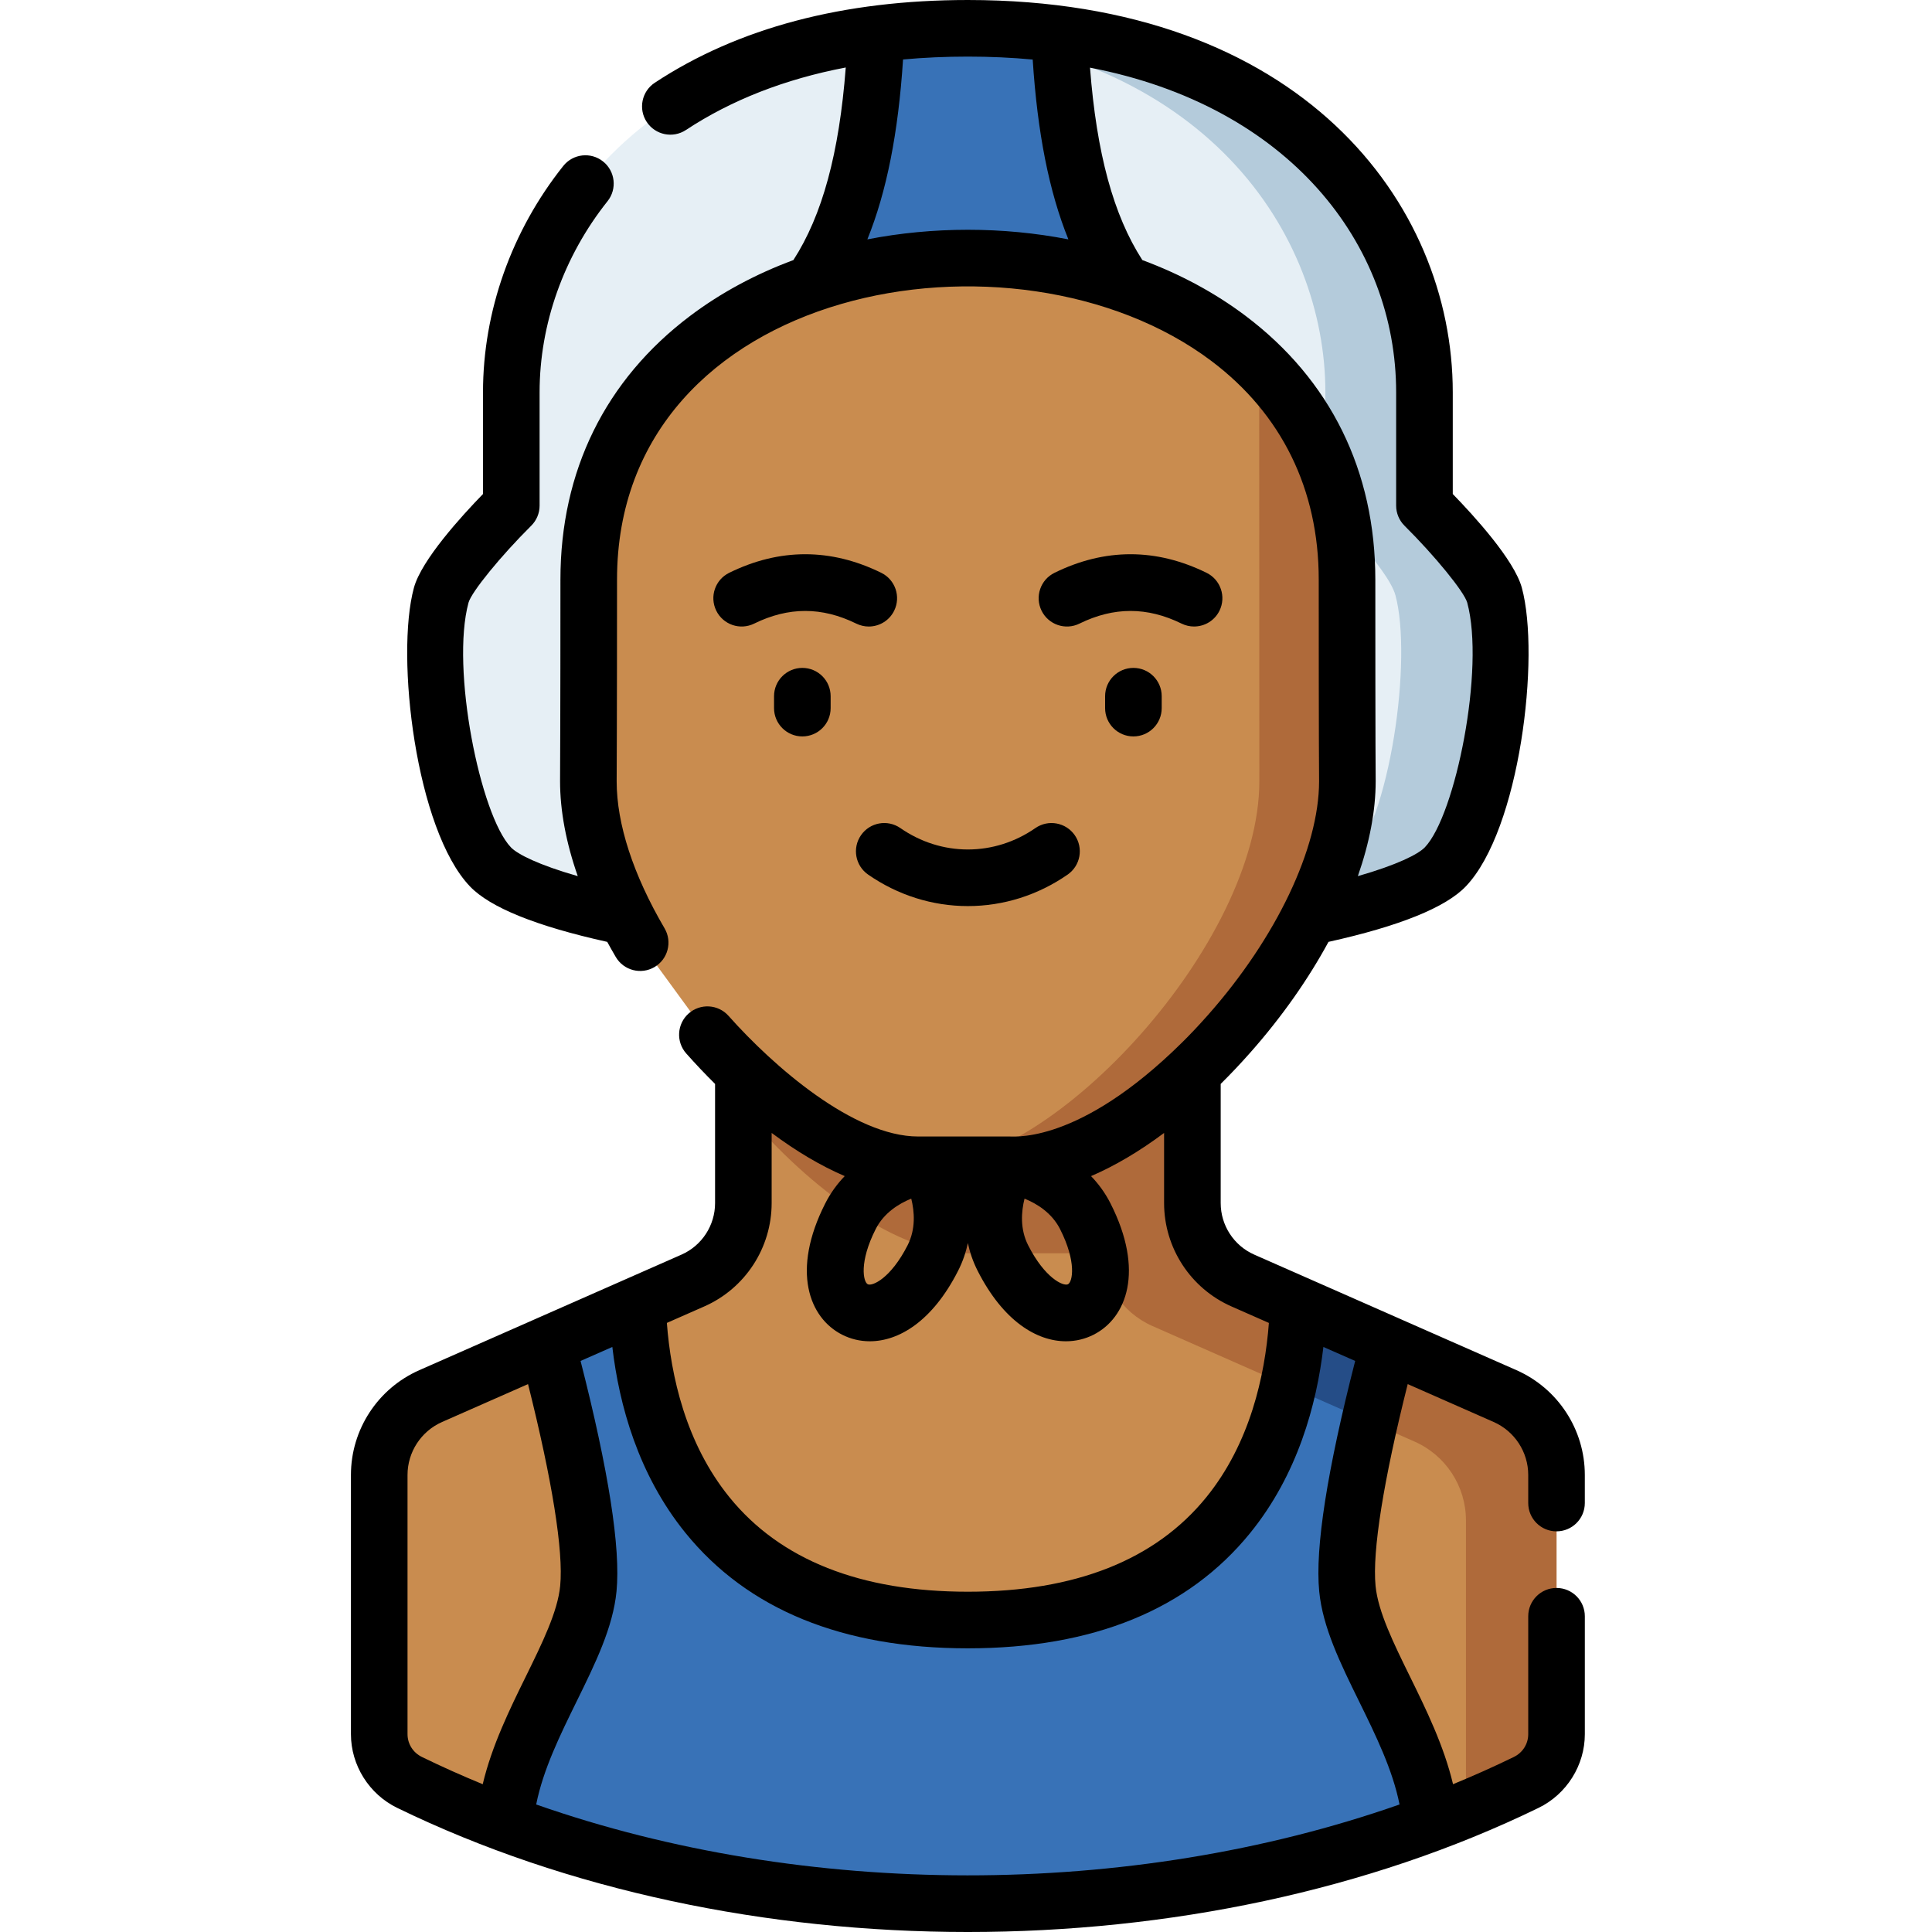
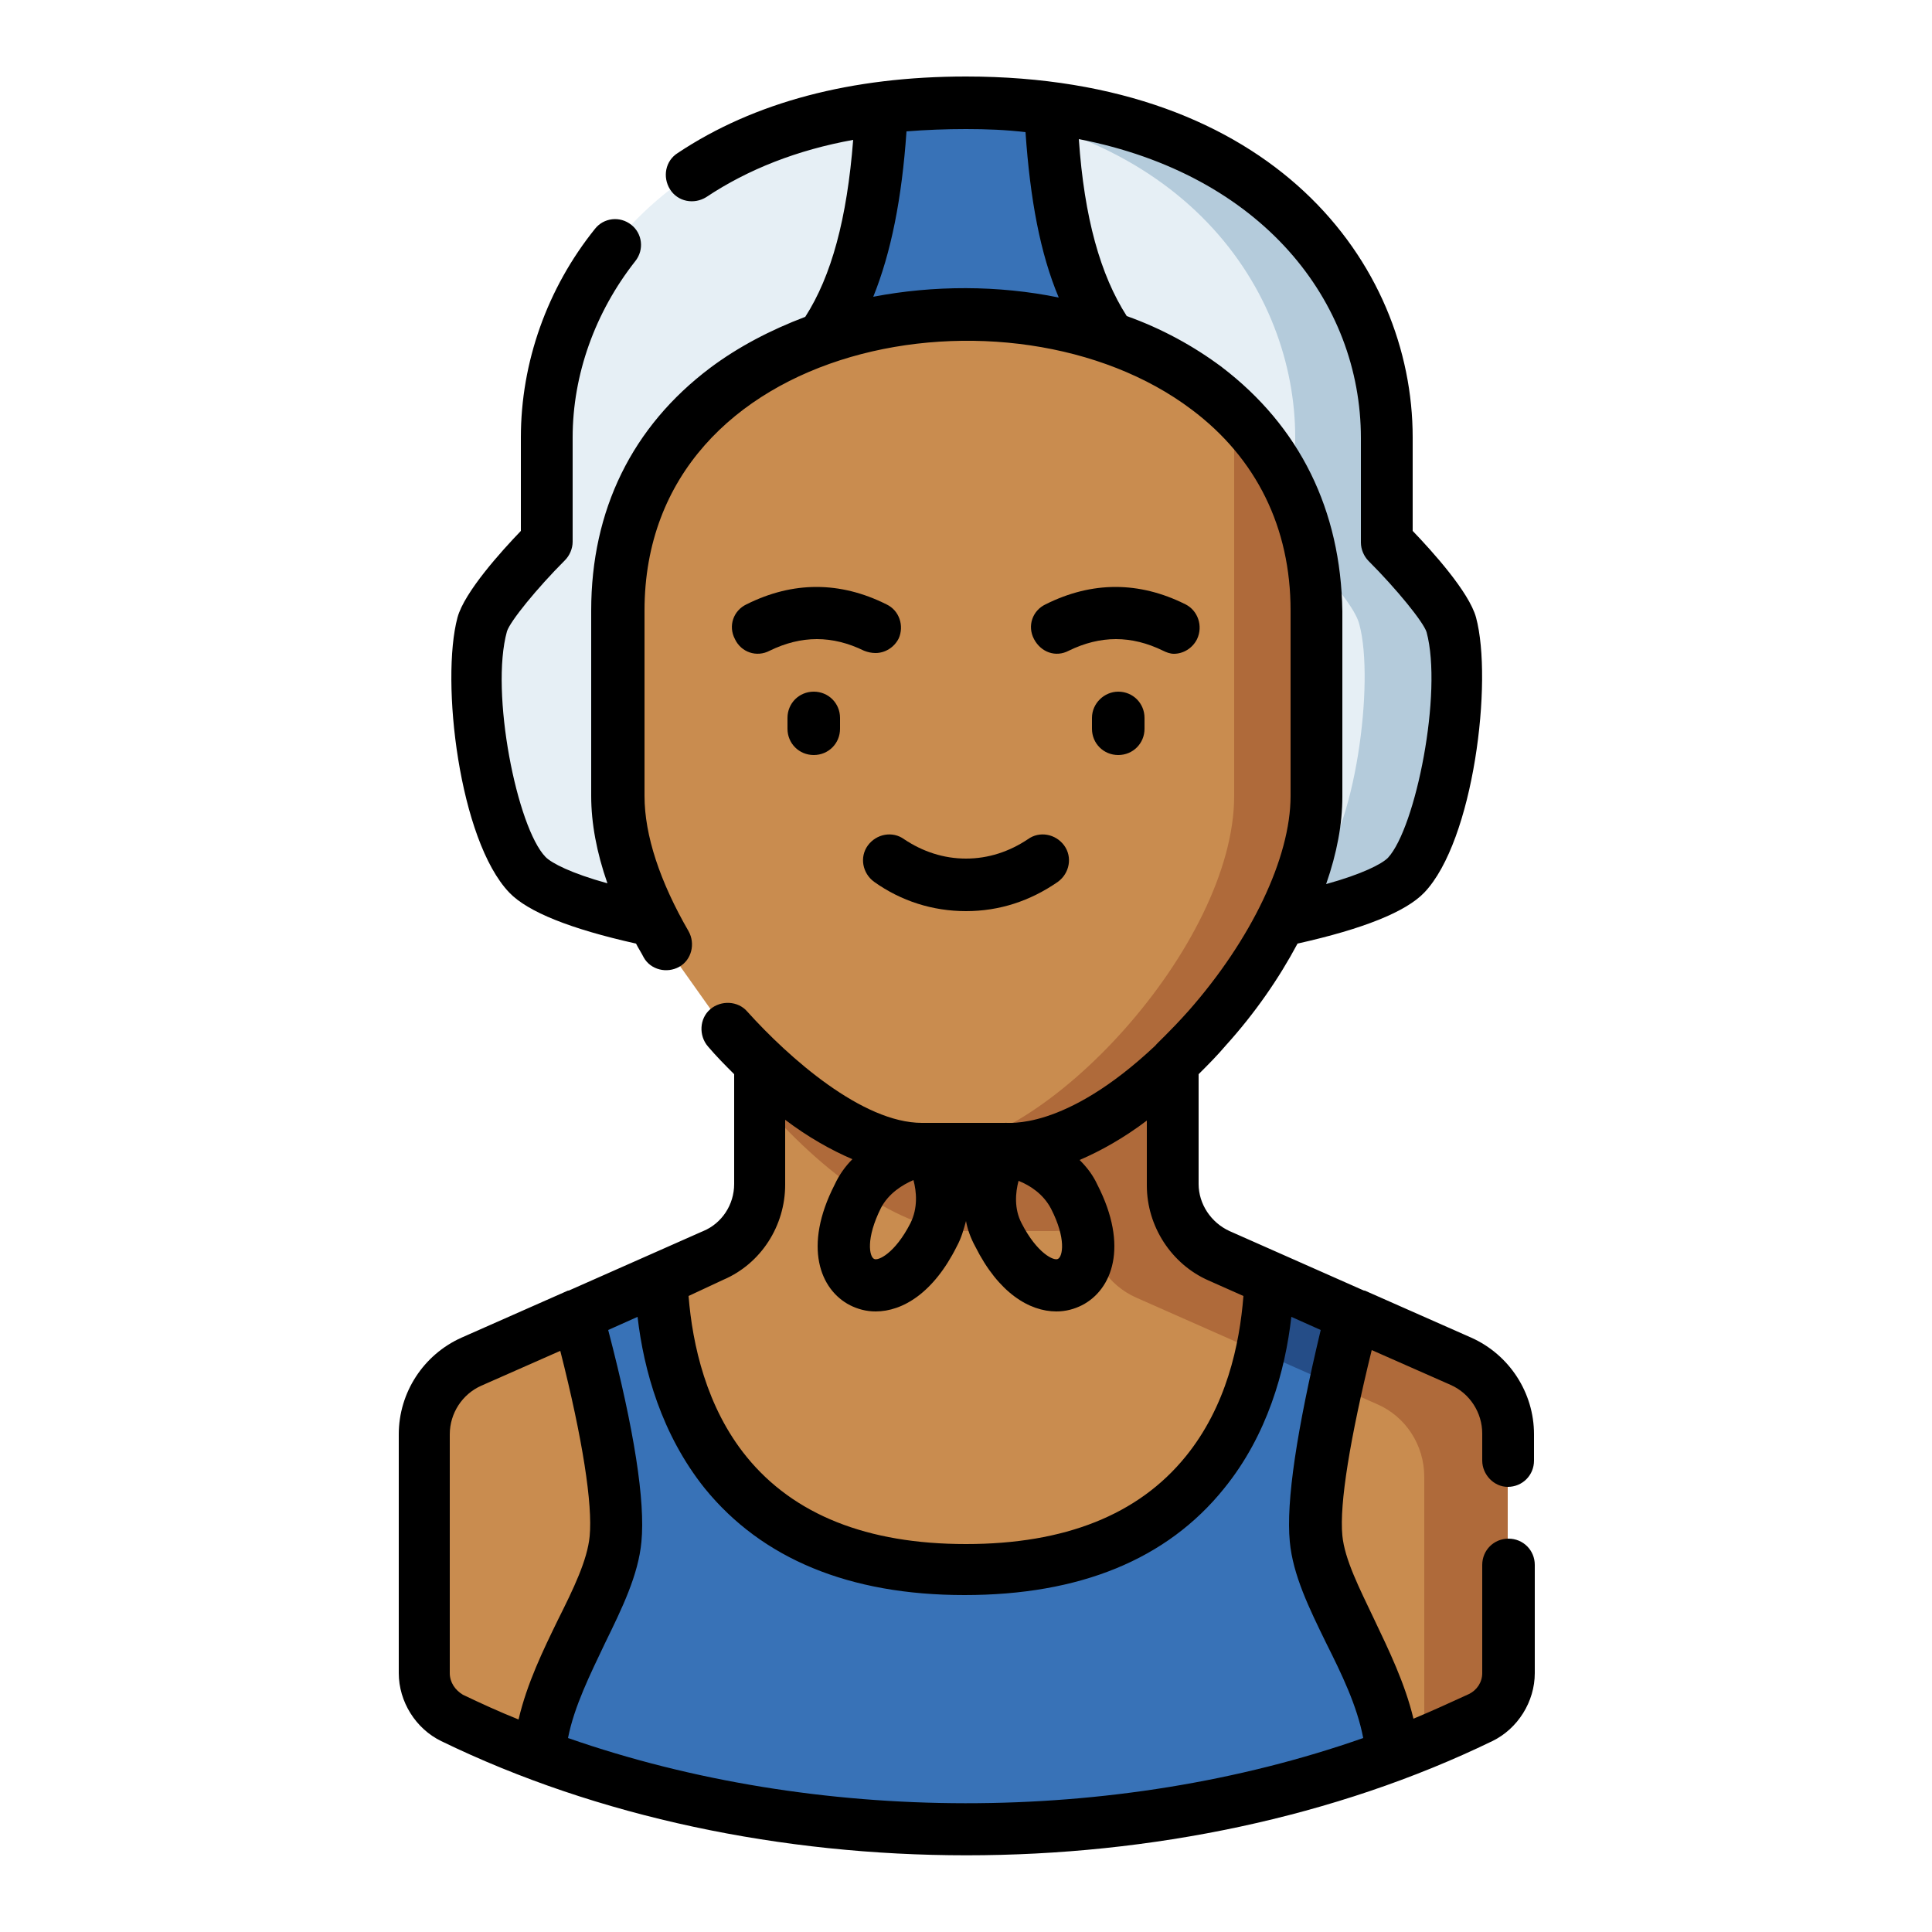
- <svg xmlns="http://www.w3.org/2000/svg" height="512pt" viewBox="-93 0 512 512.001" width="512pt">
-   <path d="m303.062 157.73c-1.98-7.266-18.566-23.73-18.566-23.73s0-14.812 0-30.055c0-43.945-35-96.445-121-96.445s-121 52.5-121 96.445v30.055s-16.586 16.465-18.562 23.73c-4.508 16.547 1.184 59.594 13.027 71.996 8.422 8.812 42.535 14.547 42.535 14.547h168s34.117-5.734 42.535-14.547c11.844-12.402 17.535-55.449 13.031-71.996zm0 0" fill="#e6eff5" />
-   <path d="m303.062 157.73c-1.98-7.266-18.566-23.73-18.566-23.73s0-14.812 0-30.055c0-43.945-35-96.445-121-96.445-4.52 0-8.891.152-13.129.434 76.441 5.07 107.871 54.375 107.871 96.012v30.055s16.586 16.465 18.562 23.73c4.508 16.547-1.184 59.594-13.031 71.996-8.418 8.812-42.531 14.547-42.531 14.547h26.258s34.117-5.734 42.535-14.547c11.844-12.402 17.535-55.449 13.031-71.996zm0 0" fill="#b4cbdb" />
-   <path d="m139.168 9.027c-2.109 49.316-15.082 71.469-37.414 84.473h123.488c-22.332-13.004-35.305-35.156-37.414-84.473-7.613-.992-15.711-1.527-24.332-1.527s-16.719.535-24.328 1.527zm0 0" fill="#3872b7" />
-   <path d="m319.492 390.883v68.691c0 5.457-3.129 10.41-8.031 12.797-41.527 20.207-92.664 32.129-147.965 32.129-55.297 0-106.434-11.922-147.961-32.129-4.906-2.387-8.035-7.344-8.035-12.797v-68.691c0-9.051 5.352-17.246 13.633-20.902l69.48-30.625c8.129-3.578 13.383-11.641 13.383-20.527v-74.871h119.004v74.871c0 8.887 5.25 16.949 13.379 20.527l69.48 30.625c8.285 3.656 13.633 11.852 13.633 20.902zm0 0" fill="#c98c4f" />
-   <path d="m305.859 369.98-69.48-30.625c-8.129-3.578-13.383-11.641-13.383-20.527v-74.871h-119v12.043h95.004v74.871c0 8.887 5.25 16.949 13.379 20.527l69.48 30.629c8.285 3.652 13.633 11.848 13.633 20.898v68.695c0 3.5-1.293 6.789-3.512 9.332 6.699-2.664 13.199-5.527 19.477-8.582 4.906-2.387 8.035-7.344 8.035-12.797v-68.691c0-9.051-5.348-17.246-13.633-20.902zm0 0" fill="#af6a3a" />
-   <path d="m222.996 317.984v-74.027h-119v50.242c18.184 21.672 41.48 37.934 58.809 37.934h26.383c9.996 0 21.973-5.414 33.809-14.148zm0 0" fill="#af6a3a" />
-   <path d="m76.652 249.816c-8.371-14.273-13.73-29.301-13.73-42.789 0 0 .094-17.027.094-53.438 0-113.59 200.961-113.59 200.961 0 0 46.453.098 53.438.098 53.438 0 42.996-54.465 101.66-87.387 101.66h-26.383c-16.398 0-38.145-14.559-55.84-34.484" fill="#c98c4f" />
-   <path d="m263.977 153.59c0-24.086-9.035-43.062-23.277-56.934.027 38.535.039 110.371.039 110.371 0 42.996-54.461 101.66-87.383 101.66h23.332c32.922 0 87.383-58.664 87.383-101.66 0 0-.094-6.984-.094-53.438zm0 0" fill="#af6a3a" />
-   <path d="m40.863 483.203c36.285 13.562 78.105 21.297 122.633 21.297s86.352-7.734 122.637-21.297c-1.621-23.156-20.332-44.375-22.059-62.203-1.367-14.059 5.055-42.457 10.934-64.617l-23.969-10.566c-1.238 37.168-18.984 83.516-87.543 83.516-68.555 0-86.301-46.348-87.539-83.516l-23.969 10.566c5.879 22.16 12.297 50.559 10.934 64.617-1.73 17.828-20.438 39.047-22.059 62.203zm0 0" fill="#3872b7" />
-   <path d="m248.387 367.27 21.562 9.508c1.594-6.988 3.348-13.957 5.059-20.395l-23.969-10.566c-.23 6.953-1.043 14.223-2.652 21.453zm0 0" fill="#254d87" />
-   <path d="m319.492 405.824c4.145 0 7.5-3.359 7.5-7.5v-7.453c0-12.008-7.109-22.902-18.113-27.762l-30.695-13.523c-.051-.027-.102-.051-.152-.07-3.574-1.574 13.676 6.023-38.633-17.023-5.41-2.383-8.902-7.746-8.902-13.668v-31.574c2.645-2.613 5.262-5.387 7.844-8.305 8.344-9.426 15.336-19.395 20.723-29.34 18.809-4.168 31.039-9.109 36.387-14.699 14.324-14.988 19.797-60.961 14.852-79.148-2.008-7.379-12.703-19.086-18.305-24.844v-26.965c0-50.066-40.215-103.949-128.5-103.949-32.996 0-60.914 7.379-82.977 21.93-3.457 2.281-4.414 6.93-2.133 10.387 2.281 3.461 6.934 4.414 10.391 2.133 12.059-7.953 26.23-13.488 42.355-16.566-1.742 22.746-6.219 39.18-13.875 51.035-10.027 3.723-19.258 8.684-27.352 14.785-22.496 16.953-34.387 41.117-34.387 69.883 0 35.965-.094 53.227-.098 53.438 0 7.832 1.598 16.32 4.691 25.16-10.352-2.965-15.953-5.789-17.723-7.637-8.133-8.516-15.965-47.41-11.227-64.848.805-2.863 8.57-12.387 16.617-20.379 1.418-1.406 2.219-3.324 2.219-5.324v-30.047c0-18.066 6.395-36.047 18.004-50.629 2.582-3.238 2.047-7.957-1.191-10.539-3.242-2.578-7.961-2.043-10.539 1.195-13.719 17.227-21.273 38.527-21.273 59.973v26.965c-5.602 5.758-16.297 17.465-18.309 24.848-4.945 18.184.531 64.156 14.855 79.148 5.355 5.598 17.582 10.535 36.375 14.695.727 1.332 1.477 2.664 2.262 4 2.094 3.574 6.688 4.773 10.262 2.676 3.574-2.094 4.77-6.688 2.676-10.262-8.309-14.168-12.699-27.652-12.699-38.953 0-.172.098-17.465.098-53.48 0-78.316 105.605-97.047 157.543-57.902 18.59 14.008 28.414 34.031 28.414 57.902 0 44.387.086 52.703.094 53.484-.02 17.688-11.305 41.414-29.461 61.938-5.555 6.277-9.094 9.375-9.586 9.902-26.512 24.953-42.816 22.086-43.438 22.27-.289-.004-23.676 0-23.781 0-17.07 0-38.371-18.609-50.23-31.961-2.75-3.098-7.488-3.375-10.586-.629-3.098 2.754-3.379 7.492-.629 10.59 2.516 2.832 5.066 5.523 7.641 8.07v31.574c0 5.922-3.496 11.285-8.906 13.668-3.582 1.578 13.68-6.027-38.629 17.023-.055.023-.109.047-.164.074l-30.688 13.523c-11.004 4.855-18.113 15.754-18.113 27.762v68.699c0 8.242 4.812 15.91 12.258 19.531 90.059 43.836 212.32 43.887 302.48 0 7.445-3.621 12.258-11.289 12.258-19.531v-31.25c0-4.141-3.355-7.5-7.5-7.5-4.145 0-7.5 3.355-7.5 7.5v31.25c0 2.582-1.465 4.898-3.824 6.047-5.246 2.555-10.617 4.957-16.102 7.211-2.441-10.262-7.16-19.867-11.445-28.586-4.332-8.82-8.426-17.148-9.09-23.977-.891-9.188 2.121-28.004 8.523-53.469l22.77 10.035c5.57 2.457 9.168 7.969 9.168 14.039v7.449c-.004 4.141 3.355 7.5 7.496 7.5zm-182.633-342.387c5.125-12.668 8.203-28.285 9.457-47.676 5.535-.508 11.262-.762 17.18-.762 5.902 0 11.633.262 17.18.781 1.254 19.383 4.332 34.992 9.457 47.656-17.328-3.391-35.93-3.391-53.273 0zm100.23 20.266c-8.094-6.098-17.328-11.062-27.355-14.781-7.648-11.852-12.125-28.27-13.871-50.992 52.754 10.156 81.129 46.746 81.129 86.02v30.047c0 2 .801 3.914 2.219 5.324 8.051 7.992 15.816 17.516 16.617 20.375 4.742 17.441-3.094 56.336-11.223 64.848-1.77 1.848-7.383 4.672-17.762 7.641 3.086-8.816 4.727-17.344 4.727-25.16 0-.035 0-.07 0-.102-.004-.07-.094-7.641-.094-53.336 0-28.766-11.891-52.93-34.387-69.883zm-47.059 256.633c-1.199.609-6.113-1.566-10.566-10.34-2.184-4.301-1.809-8.922-.953-12.344 3.273 1.332 7.223 3.754 9.406 8.051 4.453 8.77 3.312 14.02 2.113 14.633zm-26.535-24.148s0-.004 0-.008h.004c-.004.004-.004.008-.004.008zm-24.418 9.516c2.184-4.305 6.148-6.727 9.414-8.055.855 3.414 1.23 8.027-.961 12.348-4.457 8.77-9.371 10.949-10.566 10.34-1.203-.613-2.34-5.863 2.113-14.633zm-45.438 20.516c10.848-4.777 17.855-15.531 17.855-27.395v-18.586c6.555 4.891 13.082 8.746 19.367 11.441-1.945 2.012-3.723 4.398-5.16 7.234-9.07 17.859-4.289 30.344 4.469 34.793 2.227 1.129 4.711 1.746 7.336 1.746 7.727 0 16.625-5.336 23.395-18.668 1.258-2.473 2.086-4.949 2.594-7.371.508 2.422 1.336 4.898 2.594 7.371 6.77 13.332 15.672 18.668 23.395 18.668 2.625 0 5.113-.617 7.336-1.746 8.762-4.449 13.539-16.934 4.473-34.793 0 0 0 0 0-.004-1.441-2.832-3.215-5.219-5.156-7.227 6.285-2.695 12.809-6.551 19.359-11.441v18.582c0 11.863 7.012 22.617 17.855 27.395l9.918 4.371c-1.066 13.969-4.973 31.875-16.582 46.191-13.477 16.617-34.734 25.043-63.191 25.043-28.457 0-49.715-8.426-63.188-25.043-11.609-14.32-15.52-32.223-16.582-46.195zm-78.641 113.352v-68.699c0-6.066 3.598-11.578 9.164-14.035l22.773-10.035c6.398 25.465 9.414 44.281 8.52 53.469-.66 6.824-4.754 15.156-9.086 23.973-4.285 8.723-9.004 18.328-11.445 28.59-5.484-2.254-10.855-4.66-16.105-7.215-2.355-1.148-3.82-3.465-3.82-6.047zm241.605-37.852c.926 9.543 5.602 19.062 10.555 29.141 4.391 8.934 8.906 18.125 10.734 27.344-71.562 25.109-157.578 24.988-228.797 0 1.828-9.219 6.344-18.41 10.734-27.344 4.953-10.078 9.629-19.598 10.555-29.145 1.113-11.457-2.094-31.98-9.527-61.051l8.418-3.707c1.805 15.355 6.852 33.82 19.379 49.273 16.461 20.301 41.641 30.594 74.84 30.594 33.199 0 58.379-10.293 74.84-30.594 12.531-15.453 17.574-33.918 19.379-49.273l8.422 3.707c-7.438 29.07-10.645 49.59-9.531 61.055zm0 0" />
-   <path d="m112.129 184.5v3.16c0 4.141 3.359 7.5 7.5 7.5 4.145 0 7.5-3.359 7.5-7.5v-3.16c0-4.141-3.355-7.5-7.5-7.5-4.141 0-7.5 3.359-7.5 7.5zm0 0" />
-   <path d="m199.863 184.5v3.16c0 4.141 3.359 7.5 7.5 7.5s7.5-3.359 7.5-7.5v-3.16c0-4.141-3.355-7.5-7.5-7.5-4.141 0-7.5 3.359-7.5 7.5zm0 0" />
-   <path d="m223.441 166.031c2.77 0 5.434-1.539 6.738-4.195 1.824-3.719.289-8.211-3.43-10.035-13.371-6.566-26.93-6.566-40.297 0-3.719 1.824-5.254 6.316-3.43 10.035 1.824 3.719 6.32 5.258 10.039 3.43 9.109-4.477 17.965-4.477 27.078 0 1.062.52 2.191.766 3.301.766zm0 0" />
-   <path d="m140.543 151.801c-13.371-6.566-26.93-6.566-40.301 0-3.719 1.824-5.254 6.316-3.426 10.035 1.824 3.719 6.316 5.254 10.035 3.43 9.109-4.477 17.969-4.477 27.078 0 1.062.52 2.191.77 3.301.77 2.77 0 5.434-1.543 6.738-4.199 1.824-3.719.293-8.211-3.426-10.035zm0 0" />
-   <path d="m163.496 225.121c-6.348 0-12.535-1.961-17.887-5.672-3.406-2.363-8.078-1.516-10.438 1.891-2.359 3.402-1.516 8.074 1.891 10.434 7.875 5.461 17.016 8.348 26.434 8.348 9.418 0 18.559-2.887 26.438-8.344 3.402-2.363 4.25-7.035 1.891-10.438-2.363-3.402-7.031-4.25-10.438-1.891-5.355 3.711-11.539 5.672-17.891 5.672zm0 0" />
+ <svg xmlns="http://www.w3.org/2000/svg" version="1.1" id="Capa_1" x="0px" y="0px" viewBox="362 -100 250 250" style="enable-background:new 362 -100 250 250;" xml:space="preserve">
+   <style type="text/css">
+ 	.st0{fill:#E6EFF5;}
+ 	.st1{fill:#B4CBDB;}
+ 	.st2{fill:#3872B7;}
+ 	.st3{fill:#C98C4F;}
+ 	.st4{fill:#AF6A3A;}
+ 	.st5{fill:#254D87;}
+ </style>
+   <g>
+     <path class="st0" d="M549.7-19.2c-0.9-3.3-8.3-10.7-8.3-10.7s0-6.7,0-13.5c0-19.8-15.7-43.4-54.4-43.4s-54.4,23.6-54.4,43.4v13.5   c0,0-7.5,7.4-8.3,10.7c-2,7.4,0.5,26.8,5.9,32.4c3.8,4,19.1,6.5,19.1,6.5h75.5c0,0,15.3-2.6,19.1-6.5   C549.2,7.6,551.8-11.7,549.7-19.2z" />
+     <path class="st1" d="M549.7-19.2c-0.9-3.3-8.3-10.7-8.3-10.7s0-6.7,0-13.5c0-19.8-15.7-43.4-54.4-43.4c-2,0-4,0.1-5.9,0.2   c34.4,2.3,48.5,24.4,48.5,43.2v13.5c0,0,7.5,7.4,8.3,10.7c2,7.4-0.5,26.8-5.9,32.4c-3.8,4-19.1,6.5-19.1,6.5h11.8   c0,0,15.3-2.6,19.1-6.5C549.2,7.6,551.8-11.7,549.7-19.2z" />
+     <path class="st2" d="M476.1-86c-0.9,22.2-6.8,32.1-16.8,38h55.5c-10-5.8-15.9-15.8-16.8-38c-3.4-0.4-7.1-0.7-10.9-0.7   S479.5-86.5,476.1-86z" />
+     <path class="st3" d="M557.1,85.6v30.9c0,2.5-1.4,4.7-3.6,5.8c-18.7,9.1-41.7,14.4-66.5,14.4c-24.9,0-47.8-5.4-66.5-14.4   c-2.2-1.1-3.6-3.3-3.6-5.8V85.6c0-4.1,2.4-7.8,6.1-9.4l31.2-13.8c3.7-1.6,6-5.2,6-9.2V19.6h53.5v33.7c0,4,2.4,7.6,6,9.2L551,76.2   C554.7,77.9,557.1,81.6,557.1,85.6z" />
+     <path class="st4" d="M551,76.2l-31.2-13.8c-3.7-1.6-6-5.2-6-9.2V19.6h-53.5V25H503v33.7c0,4,2.4,7.6,6,9.2l31.2,13.8   c3.7,1.6,6.1,5.3,6.1,9.4v30.9c0,1.6-0.6,3.1-1.6,4.2c3-1.2,5.9-2.5,8.8-3.9c2.2-1.1,3.6-3.3,3.6-5.8V85.6   C557.1,81.6,554.7,77.9,551,76.2z" />
+     <path class="st4" d="M513.7,52.9V19.6h-53.5v22.6c8.2,9.7,18.6,17.1,26.4,17.1h11.9C503,59.2,508.4,56.8,513.7,52.9z" />
+     <path class="st3" d="M448,22.2c-3.8-6.4-6.2-13.2-6.2-19.2c0,0,0-7.7,0-24c0-51.1,90.3-51.1,90.3,0c0,20.9,0,24,0,24   c0,19.3-24.5,45.7-39.3,45.7h-11.9c-7.4,0-17.1-6.5-25.1-15.5" />
+     <path class="st4" d="M532.2-21c0-10.8-4.1-19.4-10.5-25.6c0,17.3,0,49.6,0,49.6c0,19.3-24.5,45.7-39.3,45.7h10.5   c14.8,0,39.3-26.4,39.3-45.7C532.2,3,532.2-0.2,532.2-21z" />
+     <path class="st2" d="M431.9,127.1c16.3,6.1,35.1,9.6,55.1,9.6c20,0,38.8-3.5,55.1-9.6c-0.7-10.4-9.1-19.9-9.9-28   c-0.6-6.3,2.3-19.1,4.9-29l-10.8-4.7c-0.6,16.7-8.5,37.5-39.4,37.5c-30.8,0-38.8-20.8-39.4-37.5l-10.8,4.7c2.6,10,5.5,22.7,4.9,29   C441,107.2,432.6,116.7,431.9,127.1z" />
+     <path class="st5" d="M525.2,75l9.7,4.3c0.7-3.1,1.5-6.3,2.3-9.2l-10.8-4.7C526.2,68.5,525.9,71.8,525.2,75z" />
+     <path d="M557.1,92.4c1.9,0,3.4-1.5,3.4-3.4v-3.4c0-5.4-3.2-10.3-8.1-12.5l-13.8-6.1c0,0,0,0-0.1,0c-1.6-0.7,6.1,2.7-17.4-7.7   c-2.4-1.1-4-3.5-4-6.1V39c1.2-1.2,2.4-2.4,3.5-3.7c3.8-4.2,6.9-8.7,9.3-13.2c8.5-1.9,14-4.1,16.4-6.6c6.4-6.7,8.9-27.4,6.7-35.6   c-0.9-3.3-5.7-8.6-8.2-11.2v-12.1c0-22.5-18.1-46.7-57.8-46.7c-14.8,0-27.4,3.3-37.3,9.9c-1.6,1-2,3.1-1,4.7c1,1.6,3.1,2,4.7,1   c5.4-3.6,11.8-6.1,19-7.4c-0.8,10.2-2.8,17.6-6.2,22.9c-4.5,1.7-8.7,3.9-12.3,6.6C443.8-44.8,438.5-34,438.5-21c0,16.2,0,23.9,0,24   c0,3.5,0.7,7.3,2.1,11.3c-4.7-1.3-7.2-2.6-8-3.4c-3.7-3.8-7.2-21.3-5-29.2c0.4-1.3,3.9-5.6,7.5-9.2c0.6-0.6,1-1.5,1-2.4v-13.5   c0-8.1,2.9-16.2,8.1-22.8c1.2-1.5,0.9-3.6-0.5-4.7c-1.5-1.2-3.6-0.9-4.7,0.5c-6.2,7.7-9.6,17.3-9.6,27v12.1   c-2.5,2.6-7.3,7.9-8.2,11.2c-2.2,8.2,0.2,28.8,6.7,35.6c2.4,2.5,7.9,4.7,16.4,6.6c0.3,0.6,0.7,1.2,1,1.8c0.9,1.6,3,2.1,4.6,1.2   c1.6-0.9,2.1-3,1.2-4.6c-3.7-6.4-5.7-12.4-5.7-17.5c0-0.1,0-7.9,0-24c0-35.2,47.5-43.6,70.8-26c8.4,6.3,12.8,15.3,12.8,26   c0,20,0,23.7,0,24c0,8-5.1,18.6-13.2,27.8c-2.5,2.8-4.1,4.2-4.3,4.5c-11.9,11.2-19.2,9.9-19.5,10c-0.1,0-10.6,0-10.7,0   c-7.7,0-17.2-8.4-22.6-14.4c-1.2-1.4-3.4-1.5-4.8-0.3c-1.4,1.2-1.5,3.4-0.3,4.8c1.1,1.3,2.3,2.5,3.4,3.6v14.2c0,2.7-1.6,5.1-4,6.1   c-1.6,0.7,6.1-2.7-17.4,7.7c0,0,0,0-0.1,0l-13.8,6.1c-4.9,2.2-8.1,7.1-8.1,12.5v30.9c0,3.7,2.2,7.2,5.5,8.8   c40.5,19.7,95.4,19.7,136,0c3.3-1.6,5.5-5.1,5.5-8.8v-14c0-1.9-1.5-3.4-3.4-3.4s-3.4,1.5-3.4,3.4v14c0,1.2-0.7,2.2-1.7,2.7   c-2.4,1.1-4.8,2.2-7.2,3.2c-1.1-4.6-3.2-8.9-5.1-12.9c-1.9-4-3.8-7.7-4.1-10.8c-0.4-4.1,1-12.6,3.8-24l10.2,4.5   c2.5,1.1,4.1,3.6,4.1,6.3V89C553.8,90.8,555.3,92.4,557.1,92.4z M475-61.6c2.3-5.7,3.7-12.7,4.3-21.4c2.5-0.2,5.1-0.3,7.7-0.3   c2.7,0,5.2,0.1,7.7,0.4c0.6,8.7,1.9,15.7,4.3,21.4C491.2-63.1,482.8-63.1,475-61.6z M520.1-52.5c-3.6-2.7-7.8-5-12.3-6.6   c-3.4-5.3-5.5-12.7-6.2-22.9c23.7,4.6,36.5,21,36.5,38.7v13.5c0,0.9,0.4,1.8,1,2.4c3.6,3.6,7.1,7.9,7.5,9.2   c2.1,7.8-1.4,25.3-5,29.2c-0.8,0.8-3.3,2.1-8,3.4c1.4-4,2.1-7.8,2.1-11.3c0,0,0,0,0,0c0,0,0-3.4,0-24   C535.5-34,530.2-44.8,520.1-52.5z M498.9,62.9c-0.5,0.3-2.7-0.7-4.7-4.6c-1-1.9-0.8-4-0.4-5.5c1.5,0.6,3.2,1.7,4.2,3.6   C500,60.3,499.5,62.6,498.9,62.9z M487,52.1C487,52.1,487,52.1,487,52.1L487,52.1C487,52.1,487,52.1,487,52.1z M476,56.3   c1-1.9,2.8-3,4.2-3.6c0.4,1.5,0.6,3.6-0.4,5.6c-2,3.9-4.2,4.9-4.7,4.6C474.5,62.6,474,60.3,476,56.3z M455.6,65.6   c4.9-2.1,8-7,8-12.3v-8.4c2.9,2.2,5.9,3.9,8.7,5.1c-0.9,0.9-1.7,2-2.3,3.3c-4.1,8-1.9,13.6,2,15.6c1,0.5,2.1,0.8,3.3,0.8   c3.5,0,7.5-2.4,10.5-8.4c0.6-1.1,0.9-2.2,1.2-3.3c0.2,1.1,0.6,2.2,1.2,3.3c3,6,7,8.4,10.5,8.4c1.2,0,2.3-0.3,3.3-0.8   c3.9-2,6.1-7.6,2-15.6c0,0,0,0,0,0c-0.6-1.3-1.4-2.3-2.3-3.2c2.8-1.2,5.8-2.9,8.7-5.1v8.4c0,5.3,3.2,10.2,8,12.3l4.5,2   c-0.5,6.3-2.2,14.3-7.5,20.8c-6.1,7.5-15.6,11.3-28.4,11.3s-22.3-3.8-28.4-11.3c-5.2-6.4-7-14.5-7.5-20.8L455.6,65.6z M420.2,116.5   V85.6c0-2.7,1.6-5.2,4.1-6.3l10.2-4.5c2.9,11.4,4.2,19.9,3.8,24c-0.3,3.1-2.1,6.8-4.1,10.8c-1.9,3.9-4,8.2-5.1,12.9   c-2.5-1-4.9-2.1-7.2-3.2C420.9,118.7,420.2,117.7,420.2,116.5z M528.9,99.5c0.4,4.3,2.5,8.6,4.7,13.1c2,4,4,8.1,4.8,12.3   c-32.2,11.3-70.8,11.2-102.9,0c0.8-4.1,2.9-8.3,4.8-12.3c2.2-4.5,4.3-8.8,4.7-13.1c0.5-5.2-0.9-14.4-4.3-27.4l3.8-1.7   c0.8,6.9,3.1,15.2,8.7,22.2c7.4,9.1,18.7,13.8,33.6,13.8s26.2-4.6,33.6-13.8c5.6-6.9,7.9-15.2,8.7-22.2l3.8,1.7   C529.8,85.1,528.4,94.3,528.9,99.5z" />
+     <path d="M463.9-7.1v1.4c0,1.9,1.5,3.4,3.4,3.4c1.9,0,3.4-1.5,3.4-3.4v-1.4c0-1.9-1.5-3.4-3.4-3.4C465.4-10.5,463.9-9,463.9-7.1z" />
+     <path d="M503.3-7.1v1.4c0,1.9,1.5,3.4,3.4,3.4c1.9,0,3.4-1.5,3.4-3.4v-1.4c0-1.9-1.5-3.4-3.4-3.4C504.9-10.5,503.3-9,503.3-7.1z" />
+     <path d="M513.9-15.4c1.2,0,2.4-0.7,3-1.9c0.8-1.7,0.1-3.7-1.5-4.5c-6-3-12.1-3-18.1,0c-1.7,0.8-2.4,2.8-1.5,4.5s2.8,2.4,4.5,1.5   c4.1-2,8.1-2,12.2,0C512.9-15.6,513.4-15.4,513.9-15.4z" />
+     <path d="M476.7-21.8c-6-3-12.1-3-18.1,0c-1.7,0.8-2.4,2.8-1.5,4.5c0.8,1.7,2.8,2.4,4.5,1.5c4.1-2,8.1-2,12.2,0   c0.5,0.2,1,0.3,1.5,0.3c1.2,0,2.4-0.7,3-1.9C479-19,478.4-21,476.7-21.8z" />
+     <path d="M487,11.1c-2.9,0-5.6-0.9-8-2.5c-1.5-1.1-3.6-0.7-4.7,0.8c-1.1,1.5-0.7,3.6,0.8,4.7c3.5,2.5,7.6,3.8,11.9,3.8   s8.3-1.3,11.9-3.8c1.5-1.1,1.9-3.2,0.8-4.7c-1.1-1.5-3.2-1.9-4.7-0.8C492.6,10.2,489.9,11.1,487,11.1z" />
+   </g>
</svg>
